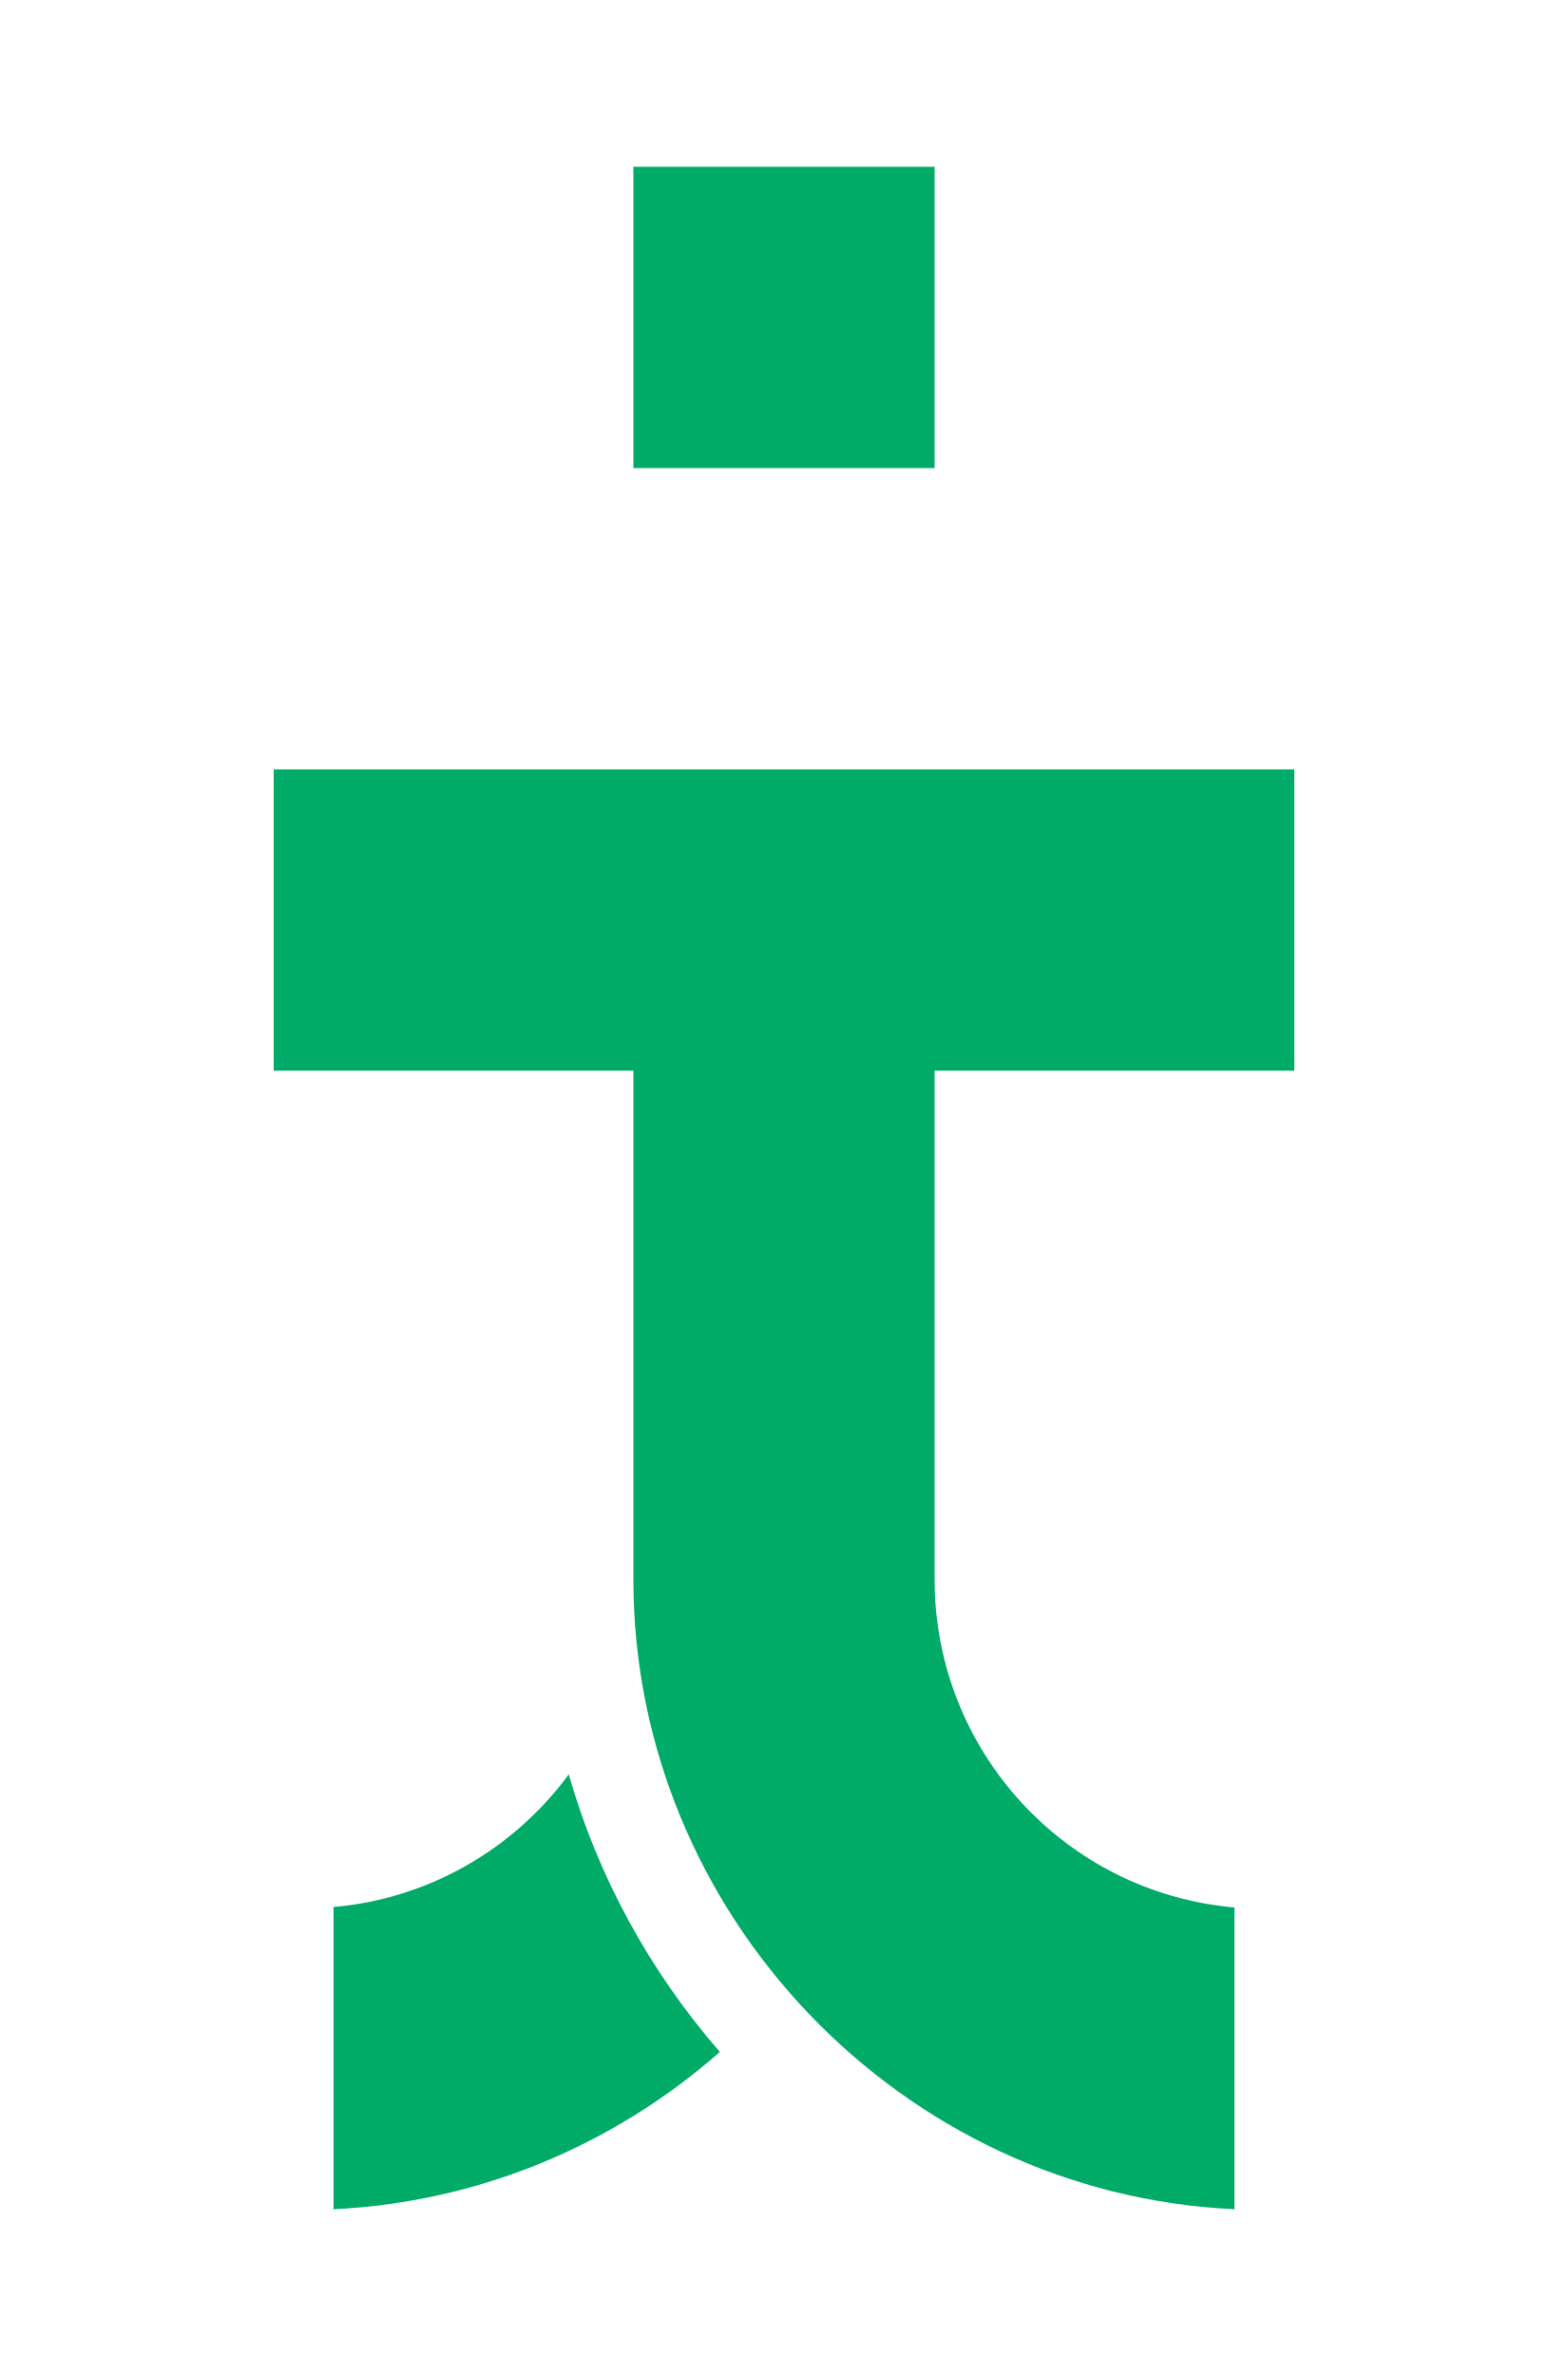
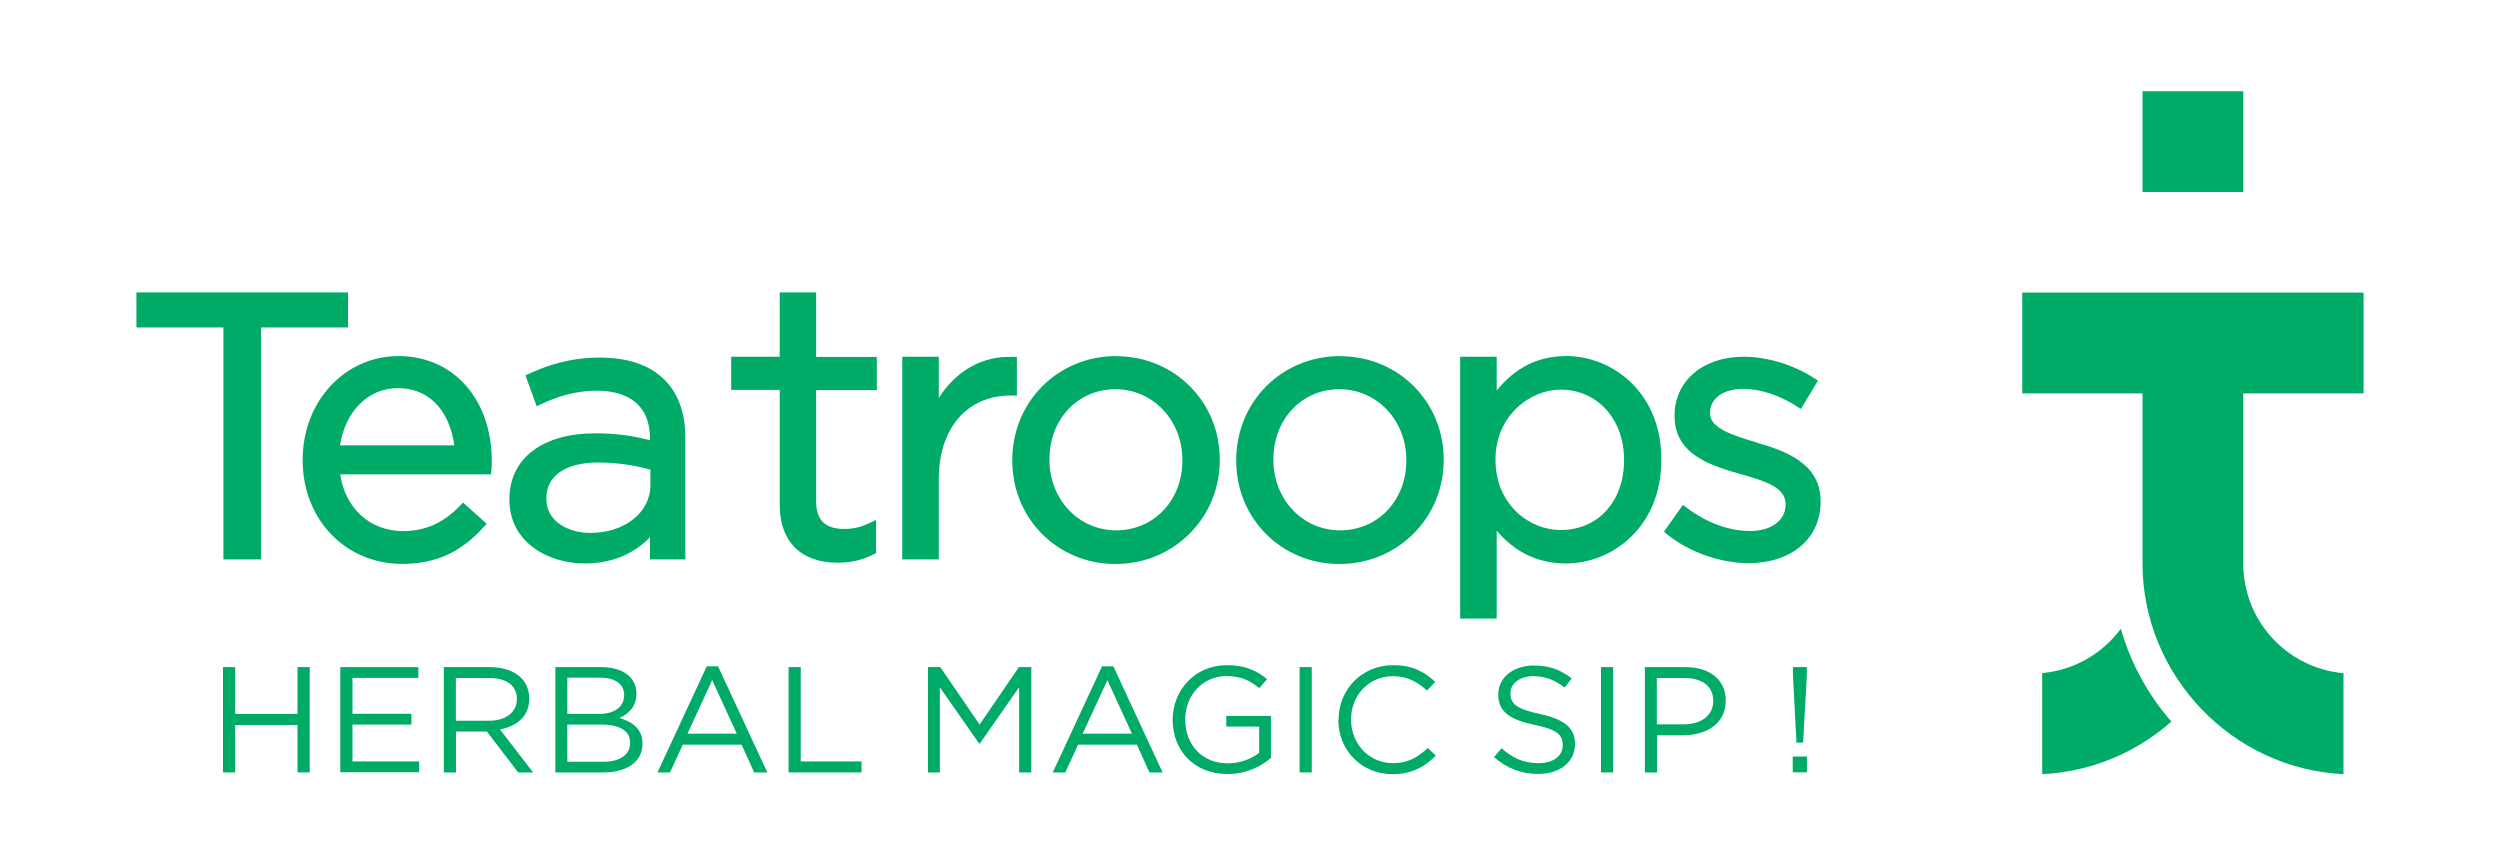
- <svg xmlns="http://www.w3.org/2000/svg" id="Layer_1" data-name="Layer 1" version="1.1" viewBox="0 0 33 50">
+ <svg xmlns="http://www.w3.org/2000/svg" id="Layer_1" data-name="Layer 1" version="1.1" viewBox="0 0 234 81">
  <defs>
    <style>
      .cls-1 {
        fill: #00ab67;
        stroke-width: 0px;
      }
    </style>
  </defs>
-   <rect class="cls-1" x="13.33" y="3.51" width="6.34" height="6.34" />
-   <path class="cls-1" d="M25.98,46.49v-6.35c-3.56-.31-6.31-3.3-6.31-6.9v-10.71h7.57v-6.34H5.76v6.34h7.57v10.71c0,7.04,5.65,12.93,12.65,13.25Z" />
-   <path class="cls-1" d="M7.02,40.14v6.35c2.99-.14,5.86-1.31,8.13-3.31-1.48-1.7-2.57-3.7-3.18-5.84-1.18,1.6-2.98,2.62-4.95,2.79Z" />
+   <g>
+     <polygon class="cls-1" points="32.57 27.37 12.77 27.37 12.77 30.65 20.91 30.65 20.91 52.36 24.43 52.36 24.43 30.65 32.57 30.65 32.57 27.37" />
+     <path class="cls-1" d="M37.29,33.33c-5.03,0-8.96,4.26-8.96,9.69v.07c0,5.52,4,9.69,9.31,9.69,3.13,0,5.5-1.07,7.66-3.48l.25-.28-2.21-1.98-.25.26c-1.57,1.65-3.28,2.41-5.37,2.41-3.08,0-5.4-2.12-5.88-5.31h14.11l.04-.33c.04-.33.04-.56.04-.91,0-5.79-3.59-9.83-8.72-9.83ZM37.22,36.33c3.4,0,4.95,2.69,5.3,5.35h-10.69c.47-3.17,2.64-5.35,5.39-5.35Z" />
+     <path class="cls-1" d="M56.17,33.47c-2.93,0-5.02.77-6.67,1.52l-.32.14,1.05,2.89.37-.17c1.45-.67,3.1-1.28,5.28-1.28s4.96.78,4.96,4.51v.13c-1.32-.35-2.89-.65-5.13-.65-4.95,0-8.03,2.36-8.03,6.16v.07c0,3.91,3.55,5.95,7.06,5.95,2.94,0,4.88-1.2,6.1-2.45v2.07h3.31v-11.32c0-2.36-.65-4.2-1.95-5.49-1.38-1.38-3.42-2.08-6.05-2.08ZM55.27,49.88c-1.99,0-4.13-1-4.13-3.19v-.07c0-2.09,1.81-3.33,4.85-3.33,1.65,0,3.25.22,4.89.67v1.45c0,2.55-2.41,4.47-5.62,4.47Z" />
+     <path class="cls-1" d="M76.4,27.37h-3.42v6.02h-4.54v3.1h4.54v10.75c0,3.45,1.98,5.43,5.43,5.43,1.26,0,2.34-.26,3.39-.8l.2-.1v-3.11l-.54.26c-.86.42-1.57.59-2.43.59-1.8,0-2.64-.83-2.64-2.6v-10.4h5.68v-3.1h-5.68v-6.02Z" />
+     <path class="cls-1" d="M95.18,37.02v-3.61h-.36c-2.82-.14-5.34,1.29-6.95,3.84v-3.86h-3.42v18.97h3.42v-7.51c0-4.76,2.64-7.83,6.72-7.83h.58Z" />
+     <path class="cls-1" d="M104.47,33.33c-5.45,0-9.72,4.27-9.72,9.73v.07c0,5.41,4.24,9.66,9.66,9.66s9.76-4.27,9.76-9.72v-.07c0-5.41-4.26-9.66-9.69-9.66ZM104.47,49.64c-3.5,0-6.24-2.89-6.24-6.59v-.07c0-3.73,2.65-6.55,6.17-6.55s6.27,2.91,6.27,6.62v.07c0,3.72-2.67,6.52-6.2,6.52Z" />
+     <path class="cls-1" d="M125.43,33.33c-5.45,0-9.72,4.27-9.72,9.73v.07c0,5.41,4.24,9.66,9.66,9.66s9.76-4.27,9.76-9.72v-.07c0-5.41-4.26-9.66-9.69-9.66ZM125.43,49.64c-3.5,0-6.24-2.89-6.24-6.59v-.07c0-3.73,2.65-6.55,6.17-6.55s6.27,2.91,6.27,6.62v.07c0,3.72-2.67,6.52-6.2,6.52Z" />
+     <path class="cls-1" d="M146.57,33.33c-2.59,0-4.72,1.06-6.48,3.22v-3.16h-3.42v24.51h3.42v-8.23c1.72,2.04,3.9,3.07,6.48,3.07,4.33,0,8.93-3.4,8.93-9.69v-.07c0-6.27-4.6-9.66-8.93-9.66ZM146.08,36.47c3.43,0,5.93,2.76,5.93,6.55v.07c0,3.84-2.44,6.52-5.93,6.52-3,0-6.1-2.45-6.1-6.55v-.07c0-4.02,3.17-6.52,6.1-6.52Z" />
+     <path class="cls-1" d="M164.4,41.41l-.07-.02c-2.2-.67-4.27-1.3-4.27-2.7v-.07c0-1.33,1.24-2.22,3.09-2.22,1.62,0,3.43.59,5.09,1.67l.32.21,1.6-2.65-.3-.2c-1.93-1.27-4.42-2.04-6.65-2.04-3.81,0-6.47,2.26-6.47,5.5v.07c0,3.66,3.58,4.67,6.2,5.42,2.38.66,4.19,1.29,4.19,2.79v.07c0,1.47-1.34,2.46-3.33,2.46s-4.05-.76-5.97-2.21l-.31-.23-1.78,2.51.27.22c2.07,1.68,5,2.72,7.65,2.72,4.04,0,6.75-2.31,6.75-5.74v-.07c0-3.68-3.62-4.77-6.01-5.48Z" />
+   </g>
+   <g>
+     <path class="cls-1" d="M20.87,62.44h1.14v4.38h5.84v-4.38h1.14v9.86h-1.14v-4.44h-5.84v4.44h-1.14v-9.86Z" />
+     <path class="cls-1" d="M31.85,62.44h7.31v1.01h-6.17v3.36h5.52v1.01h-5.52v3.45h6.24v1.01h-7.38v-9.86Z" />
+     <path class="cls-1" d="M41.53,62.44h4.35c1.24,0,2.24.37,2.88.99.49.48.78,1.17.78,1.94v.03c0,1.63-1.16,2.59-2.75,2.87l3.11,4.03h-1.4l-2.93-3.83h-2.89v3.83h-1.14v-9.86ZM45.78,67.46c1.52,0,2.6-.76,2.6-2.03v-.03c0-1.21-.95-1.94-2.59-1.94h-3.12v4h3.11Z" />
+     <path class="cls-1" d="M51.97,62.44h4.31c1.16,0,2.07.32,2.64.87.42.42.65.94.65,1.58v.03c0,1.28-.81,1.94-1.6,2.28,1.2.35,2.17,1.03,2.17,2.38v.03c0,1.69-1.46,2.69-3.67,2.69h-4.49v-9.86ZM58.42,65.04c0-.97-.79-1.61-2.24-1.61h-3.08v3.39h2.99c1.37,0,2.33-.61,2.33-1.76v-.03ZM56.29,67.82h-3.19v3.48h3.39c1.53,0,2.49-.66,2.49-1.76v-.03c0-1.07-.92-1.69-2.69-1.69Z" />
+     <path class="cls-1" d="M66.14,62.37h1.07l4.61,9.93h-1.23l-1.18-2.6h-5.5l-1.2,2.6h-1.17l4.61-9.93ZM68.96,68.67l-2.3-5.01-2.31,5.01h4.61Z" />
+     <path class="cls-1" d="M73.81,62.44h1.14v8.83h5.69v1.03h-6.83v-9.86Z" />
+     <path class="cls-1" d="M86.85,62.44h1.16l3.68,5.38,3.68-5.38h1.16v9.86h-1.14v-7.98l-3.68,5.28h-.06l-3.68-5.27v7.97h-1.11v-9.86Z" />
+     <path class="cls-1" d="M103.14,62.37h1.07l4.61,9.93h-1.23l-1.18-2.6h-5.5l-1.2,2.6h-1.17l4.61-9.93ZM105.95,68.67l-2.3-5.01-2.31,5.01h4.61Z" />
+     <path class="cls-1" d="M109.76,67.39v-.03c0-2.7,2.04-5.1,5.07-5.1,1.7,0,2.76.48,3.77,1.31l-.74.84c-.78-.66-1.65-1.13-3.08-1.13-2.24,0-3.84,1.84-3.84,4.04v.03c0,2.35,1.55,4.1,4,4.1,1.16,0,2.23-.44,2.92-.99v-2.45h-3.08v-1h4.18v3.93c-.94.82-2.35,1.51-4.06,1.51-3.18,0-5.14-2.25-5.14-5.07Z" />
+     <path class="cls-1" d="M121.64,62.44h1.14v9.86h-1.14v-9.86Z" />
+     <path class="cls-1" d="M125.29,67.39v-.03c0-2.79,2.14-5.1,5.11-5.1,1.83,0,2.93.63,3.94,1.56l-.78.82c-.85-.79-1.81-1.35-3.18-1.35-2.24,0-3.92,1.77-3.92,4.04v.03c0,2.28,1.69,4.07,3.92,4.07,1.39,0,2.3-.52,3.26-1.42l.75.72c-1.05,1.04-2.21,1.73-4.05,1.73-2.92,0-5.07-2.24-5.07-5.07Z" />
+     <path class="cls-1" d="M139.84,70.86l.71-.82c1.05.93,2.07,1.39,3.47,1.39s2.25-.7,2.25-1.68v-.03c0-.92-.51-1.44-2.63-1.87-2.33-.49-3.4-1.23-3.4-2.84v-.03c0-1.55,1.4-2.69,3.32-2.69,1.47,0,2.53.41,3.55,1.21l-.66.86c-.94-.75-1.88-1.07-2.92-1.07-1.32,0-2.15.7-2.15,1.59v.03c0,.93.52,1.45,2.75,1.92,2.25.48,3.29,1.28,3.29,2.79v.03c0,1.69-1.44,2.79-3.45,2.79-1.6,0-2.92-.52-4.13-1.58Z" />
+     <path class="cls-1" d="M149.85,62.44h1.14v9.86h-1.14v-9.86Z" />
+     <path class="cls-1" d="M153.95,62.44h3.79c2.28,0,3.79,1.18,3.79,3.13v.03c0,2.13-1.82,3.22-3.97,3.22h-2.46v3.48h-1.14v-9.86ZM157.59,67.8c1.68,0,2.77-.87,2.77-2.17v-.03c0-1.41-1.08-2.14-2.72-2.14h-2.56v4.34h2.5Z" />
+     <path class="cls-1" d="M167.8,70.81h1.33v1.48h-1.33v-1.48ZM167.82,63.23v-.79h1.3v.79l-.35,6.28h-.62l-.33-6.28Z" />
+   </g>
+   <g>
+     <rect class="cls-1" x="200.54" y="8.54" width="9.43" height="9.43" />
+     <path class="cls-1" d="M219.35,72.46v-9.45c-5.29-.47-9.38-4.9-9.38-10.26v-15.93h11.26v-9.43h-31.95v9.43h11.26v15.93c0,10.47,8.4,19.23,18.81,19.71Z" />
+     <path class="cls-1" d="M191.15,63.01v9.45c4.45-.21,8.72-1.94,12.09-4.92-2.2-2.52-3.82-5.5-4.73-8.69-1.75,2.37-4.43,3.89-7.37,4.15Z" />
+   </g>
</svg>
